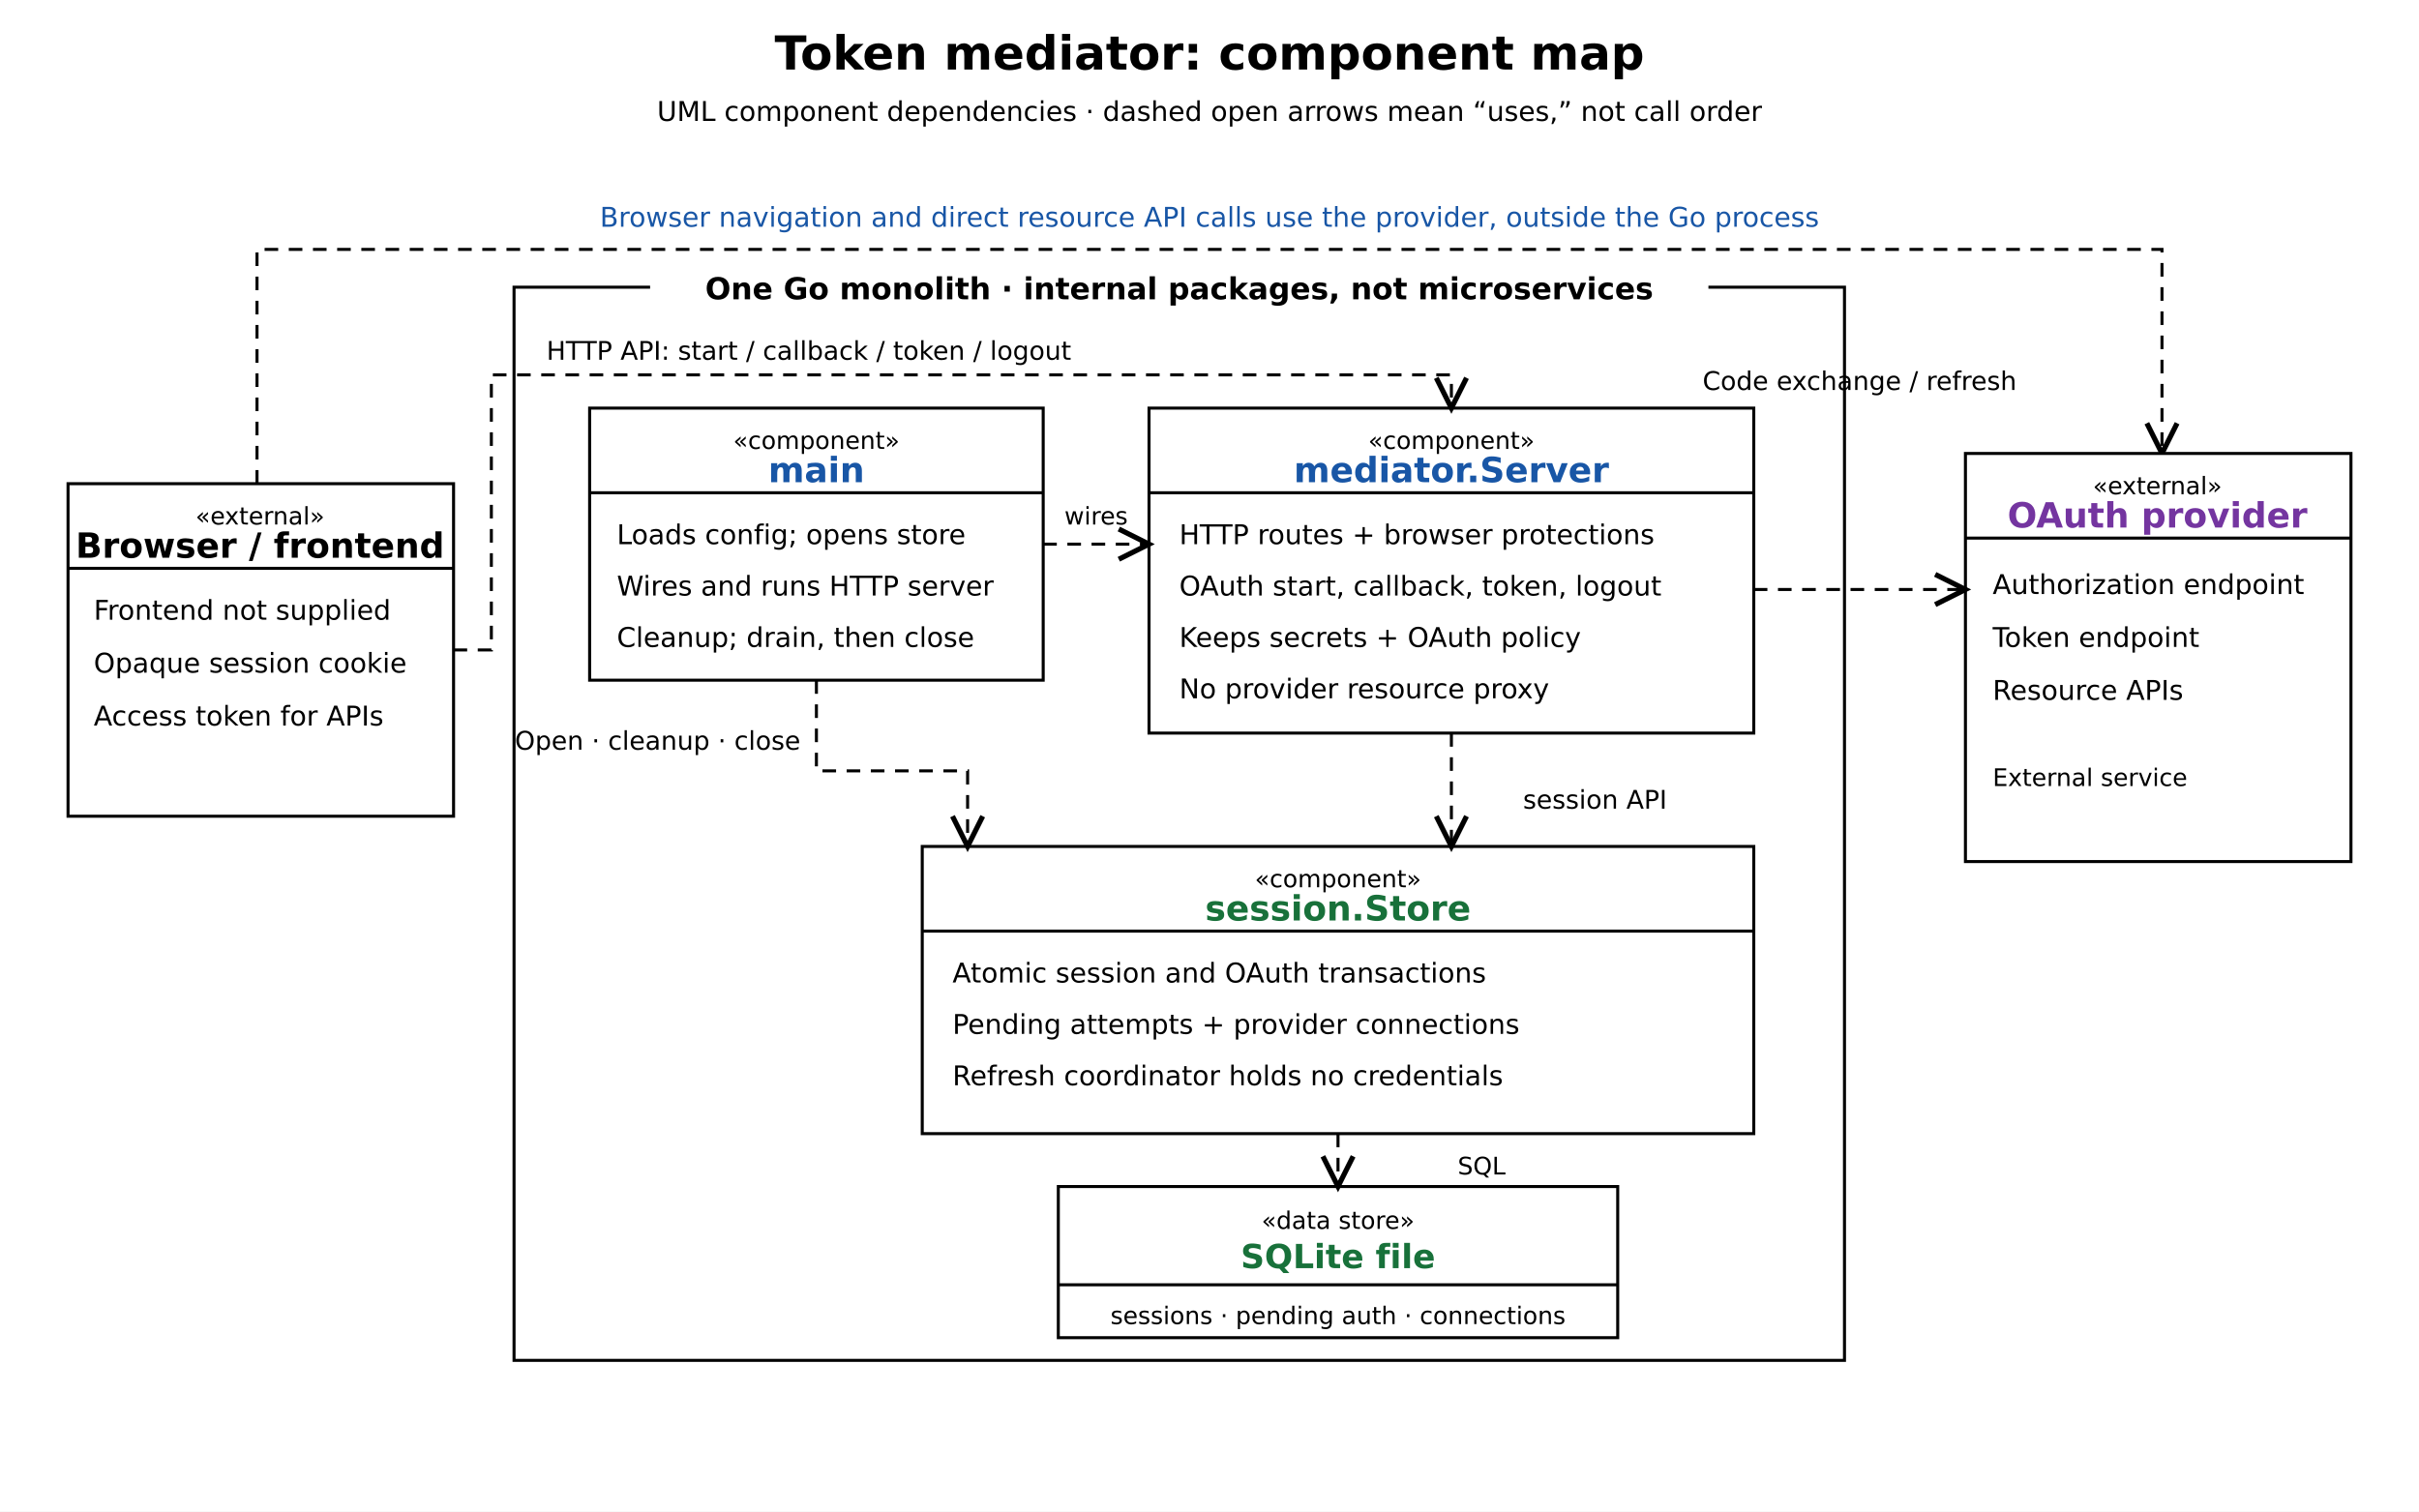
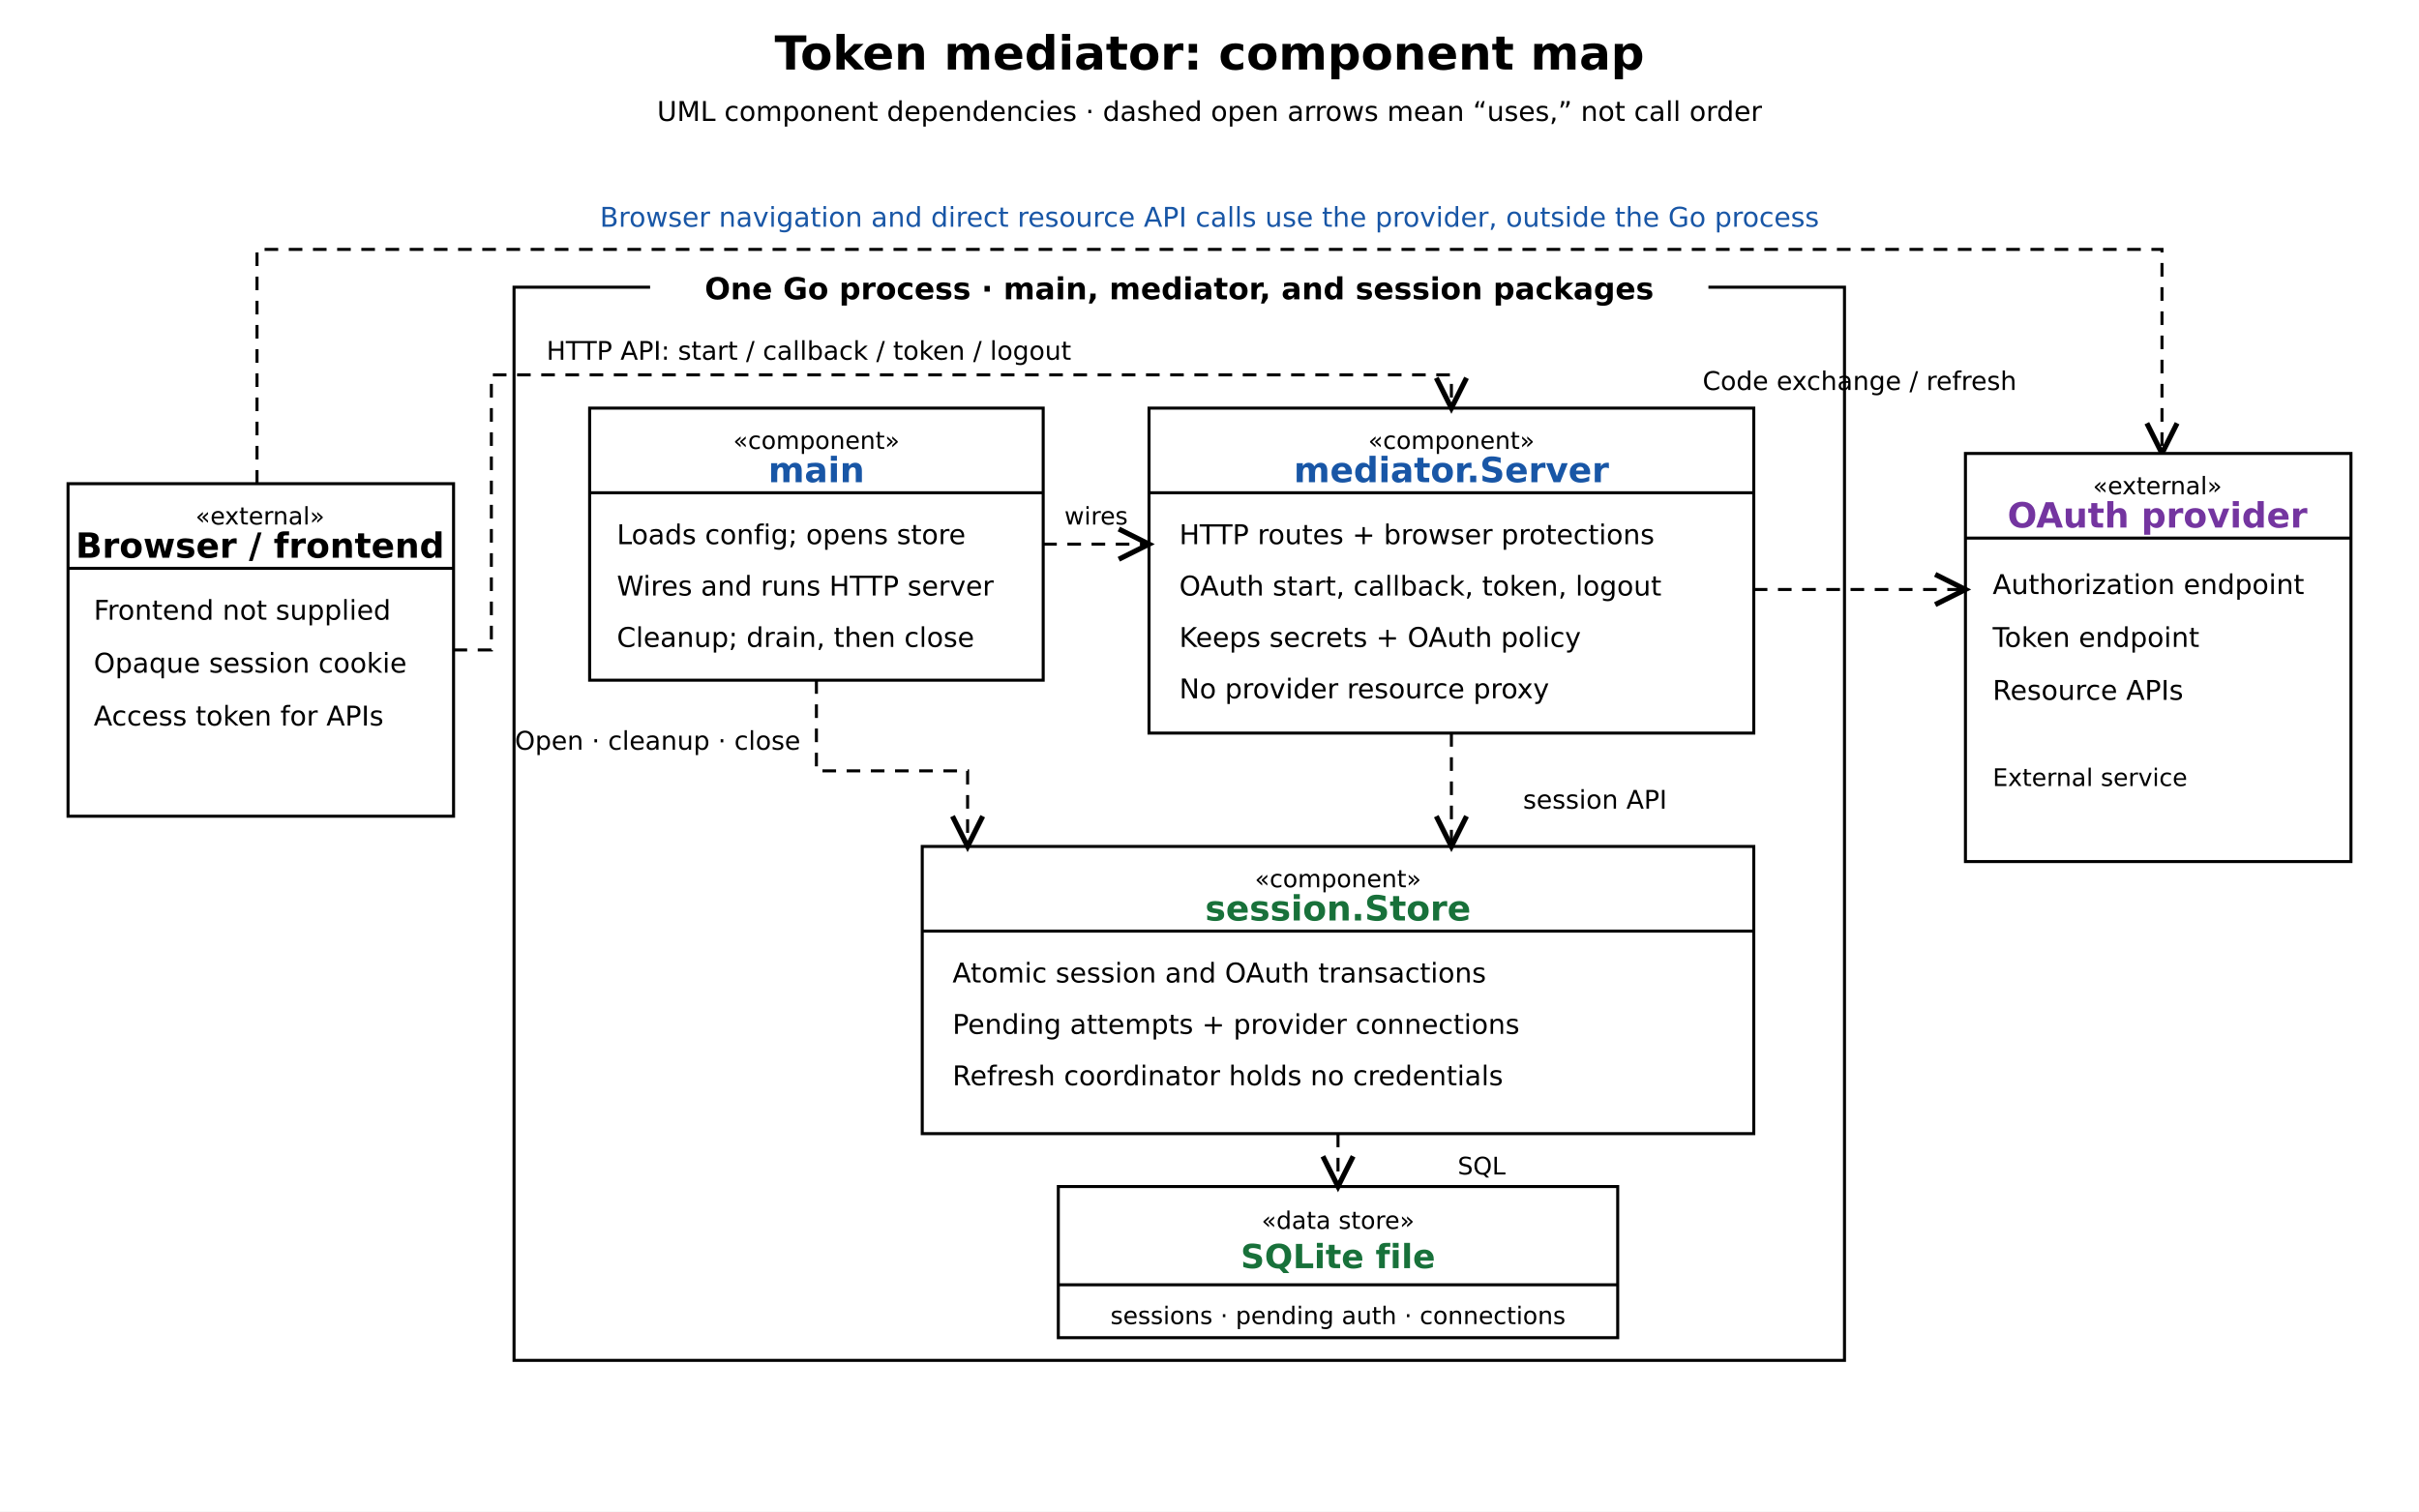
<svg xmlns="http://www.w3.org/2000/svg" viewBox="0 0 1600 1000" role="img" aria-labelledby="component-title component-desc">
  <defs>
    <marker id="component-dependency" markerWidth="14" markerHeight="14" refX="12" refY="7" orient="auto">
      <path d="M2 2 L12 7 L2 12" fill="none" stroke="black" stroke-width="1.7" />
    </marker>
  </defs>
  <rect width="1600" height="1000" fill="white" />
  <g font-family="DejaVu Sans, sans-serif" fill="black">
    <text x="800" y="46" text-anchor="middle" font-size="31" font-weight="bold">Token mediator: component map</text>
    <text x="800" y="80" text-anchor="middle" font-size="18">UML component dependencies · dashed open arrows mean “uses,” not call order</text>
    <text x="800" y="150" text-anchor="middle" font-size="18" fill="#1856a6">Browser navigation and direct resource API calls use the provider, outside the Go process</text>
    <path d="M170 320 V165 H1430 V300" fill="none" stroke="black" stroke-width="2" stroke-dasharray="9 7" marker-end="url(#component-dependency)" />
    <rect x="340" y="190" width="880" height="710" fill="white" stroke="black" stroke-width="2" />
    <rect x="430" y="174" width="700" height="34" fill="white" />
-     <text x="780" y="198" text-anchor="middle" font-size="20" font-weight="bold">One Go monolith · internal packages, not microservices</text>
+     <text x="780" y="198" text-anchor="middle" font-size="20" font-weight="bold">One Go process · main, mediator, and session packages</text>
    <rect x="45" y="320" width="255" height="220" fill="white" stroke="black" stroke-width="2" />
    <path d="M45 376 H300" fill="none" stroke="black" stroke-width="2" />
    <text x="172" y="347" text-anchor="middle" font-size="16">«external»</text>
    <text x="172" y="369" text-anchor="middle" font-size="23" font-weight="bold">Browser / frontend</text>
    <text x="62" y="410" font-size="18">Frontend not supplied</text>
    <text x="62" y="445" font-size="18">Opaque session cookie</text>
    <text x="62" y="480" font-size="18">Access token for APIs</text>
    <rect x="1300" y="300" width="255" height="270" fill="white" stroke="black" stroke-width="2" />
    <path d="M1300 356 H1555" fill="none" stroke="black" stroke-width="2" />
    <text x="1427" y="327" text-anchor="middle" font-size="16">«external»</text>
    <text x="1427" y="349" text-anchor="middle" font-size="23" font-weight="bold" fill="#7435a0">OAuth provider</text>
    <text x="1318" y="393" font-size="18">Authorization endpoint</text>
    <text x="1318" y="428" font-size="18">Token endpoint</text>
    <text x="1318" y="463" font-size="18">Resource APIs</text>
    <text x="1318" y="520" font-size="16">External service</text>
    <rect x="390" y="270" width="300" height="180" fill="white" stroke="black" stroke-width="2" />
    <path d="M390 326 H690" fill="none" stroke="black" stroke-width="2" />
    <text x="540" y="297" text-anchor="middle" font-size="16">«component»</text>
    <text x="540" y="319" text-anchor="middle" font-size="23" font-weight="bold" fill="#1856a6">main</text>
    <text x="408" y="360" font-size="18">Loads config; opens store</text>
    <text x="408" y="394" font-size="18">Wires and runs HTTP server</text>
    <text x="408" y="428" font-size="18">Cleanup; drain, then close</text>
    <rect x="760" y="270" width="400" height="215" fill="white" stroke="black" stroke-width="2" />
    <path d="M760 326 H1160" fill="none" stroke="black" stroke-width="2" />
    <text x="960" y="297" text-anchor="middle" font-size="16">«component»</text>
    <text x="960" y="319" text-anchor="middle" font-size="23" font-weight="bold" fill="#1856a6">mediator.Server</text>
    <text x="780" y="360" font-size="18">HTTP routes + browser protections</text>
    <text x="780" y="394" font-size="18">OAuth start, callback, token, logout</text>
    <text x="780" y="428" font-size="18">Keeps secrets + OAuth policy</text>
    <text x="780" y="462" font-size="18">No provider resource proxy</text>
    <rect x="610" y="560" width="550" height="190" fill="white" stroke="black" stroke-width="2" />
    <path d="M610 616 H1160" fill="none" stroke="black" stroke-width="2" />
    <text x="885" y="587" text-anchor="middle" font-size="16">«component»</text>
    <text x="885" y="609" text-anchor="middle" font-size="23" font-weight="bold" fill="#18713a">session.Store</text>
    <text x="630" y="650" font-size="18">Atomic session and OAuth transactions</text>
    <text x="630" y="684" font-size="18">Pending attempts + provider connections</text>
    <text x="630" y="718" font-size="18">Refresh coordinator holds no credentials</text>
    <rect x="700" y="785" width="370" height="100" fill="white" stroke="black" stroke-width="2" />
    <path d="M700 850 H1070" fill="none" stroke="black" stroke-width="2" />
    <text x="885" y="813" text-anchor="middle" font-size="16">«data store»</text>
    <text x="885" y="839" text-anchor="middle" font-size="22" font-weight="bold" fill="#18713a">SQLite file</text>
    <text x="885" y="876" text-anchor="middle" font-size="16">sessions · pending auth · connections</text>
    <path d="M300 430 H325 V248 H960 V270" fill="none" stroke="black" stroke-width="2" stroke-dasharray="9 7" marker-end="url(#component-dependency)" />
    <text x="535" y="238" text-anchor="middle" font-size="17">HTTP API: start / callback / token / logout</text>
    <path d="M690 360 H760" fill="none" stroke="black" stroke-width="2" stroke-dasharray="9 7" marker-end="url(#component-dependency)" />
    <text x="725" y="347" text-anchor="middle" font-size="16">wires</text>
    <path d="M540 450 V510 H640 V560" fill="none" stroke="black" stroke-width="2" stroke-dasharray="9 7" marker-end="url(#component-dependency)" />
    <text x="435" y="496" text-anchor="middle" font-size="17">Open · cleanup · close</text>
    <path d="M960 485 V560" fill="none" stroke="black" stroke-width="2" stroke-dasharray="9 7" marker-end="url(#component-dependency)" />
    <text x="1055" y="535" text-anchor="middle" font-size="17">session API</text>
    <path d="M885 750 V785" fill="none" stroke="black" stroke-width="2" stroke-dasharray="9 7" marker-end="url(#component-dependency)" />
    <text x="980" y="777" text-anchor="middle" font-size="16">SQL</text>
    <path d="M1160 390 H1300" fill="none" stroke="black" stroke-width="2" stroke-dasharray="9 7" marker-end="url(#component-dependency)" />
    <text x="1230" y="258" text-anchor="middle" font-size="17">Code exchange / refresh</text>
  </g>
</svg>
